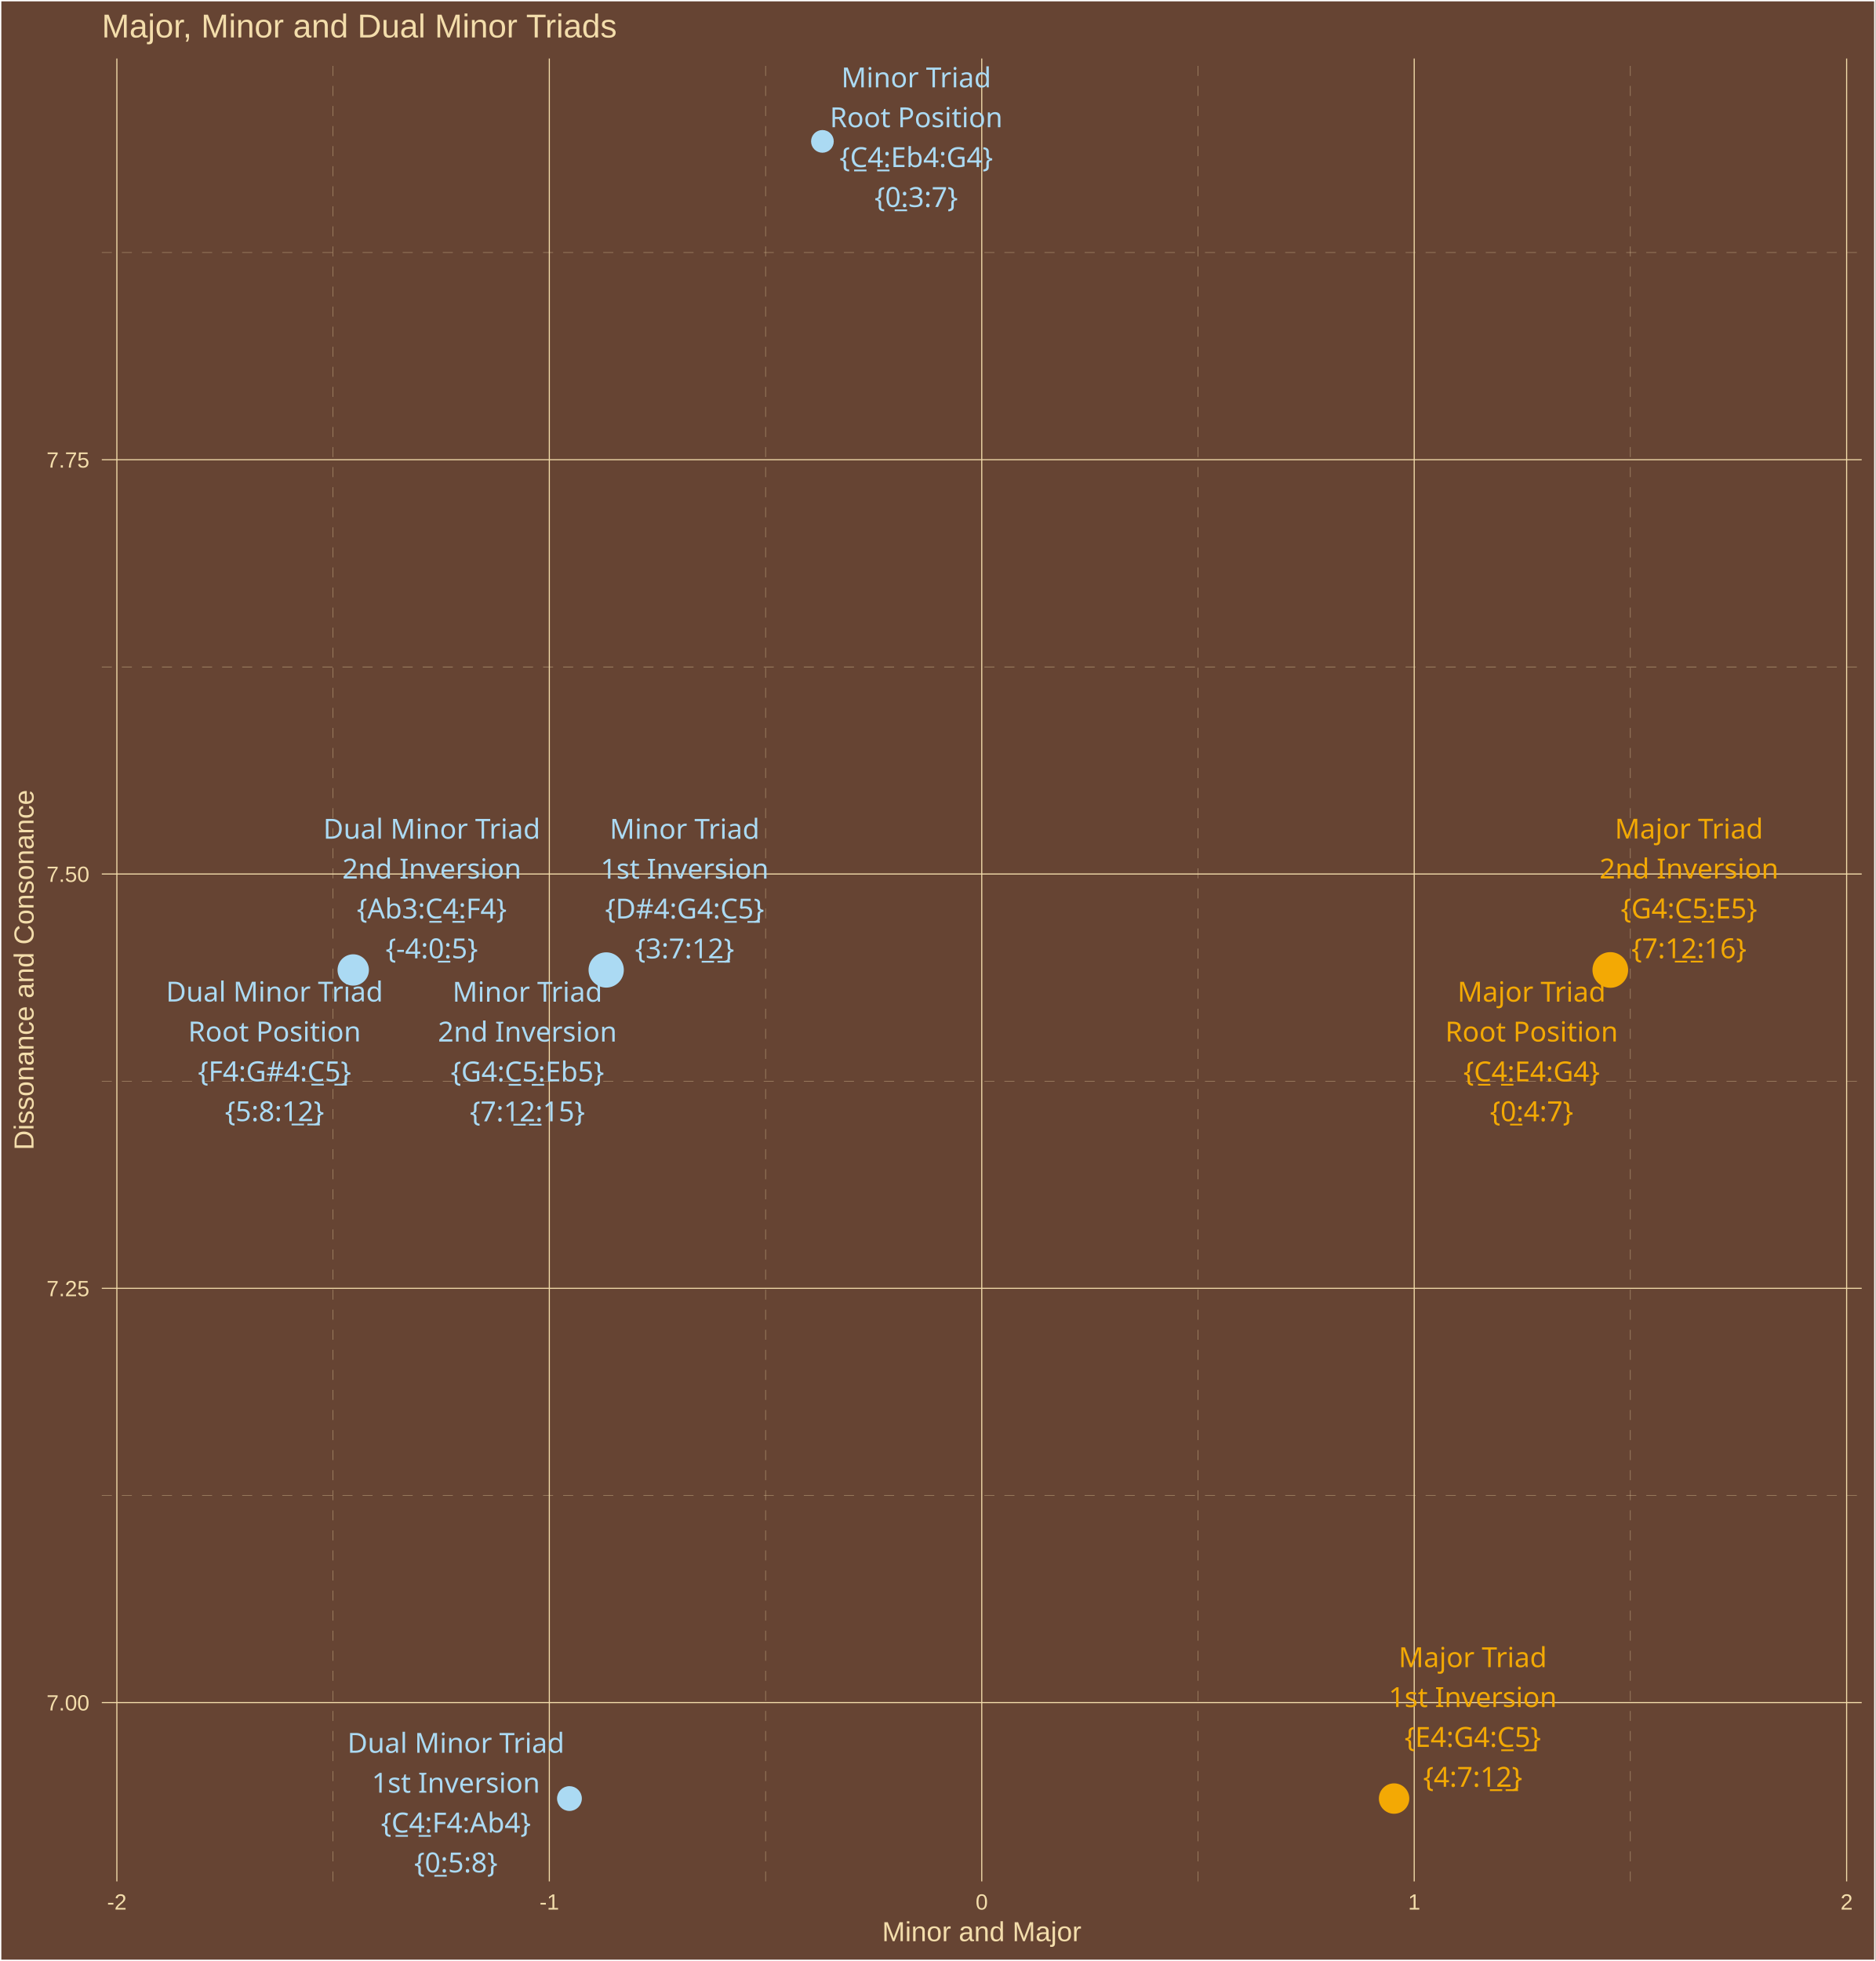
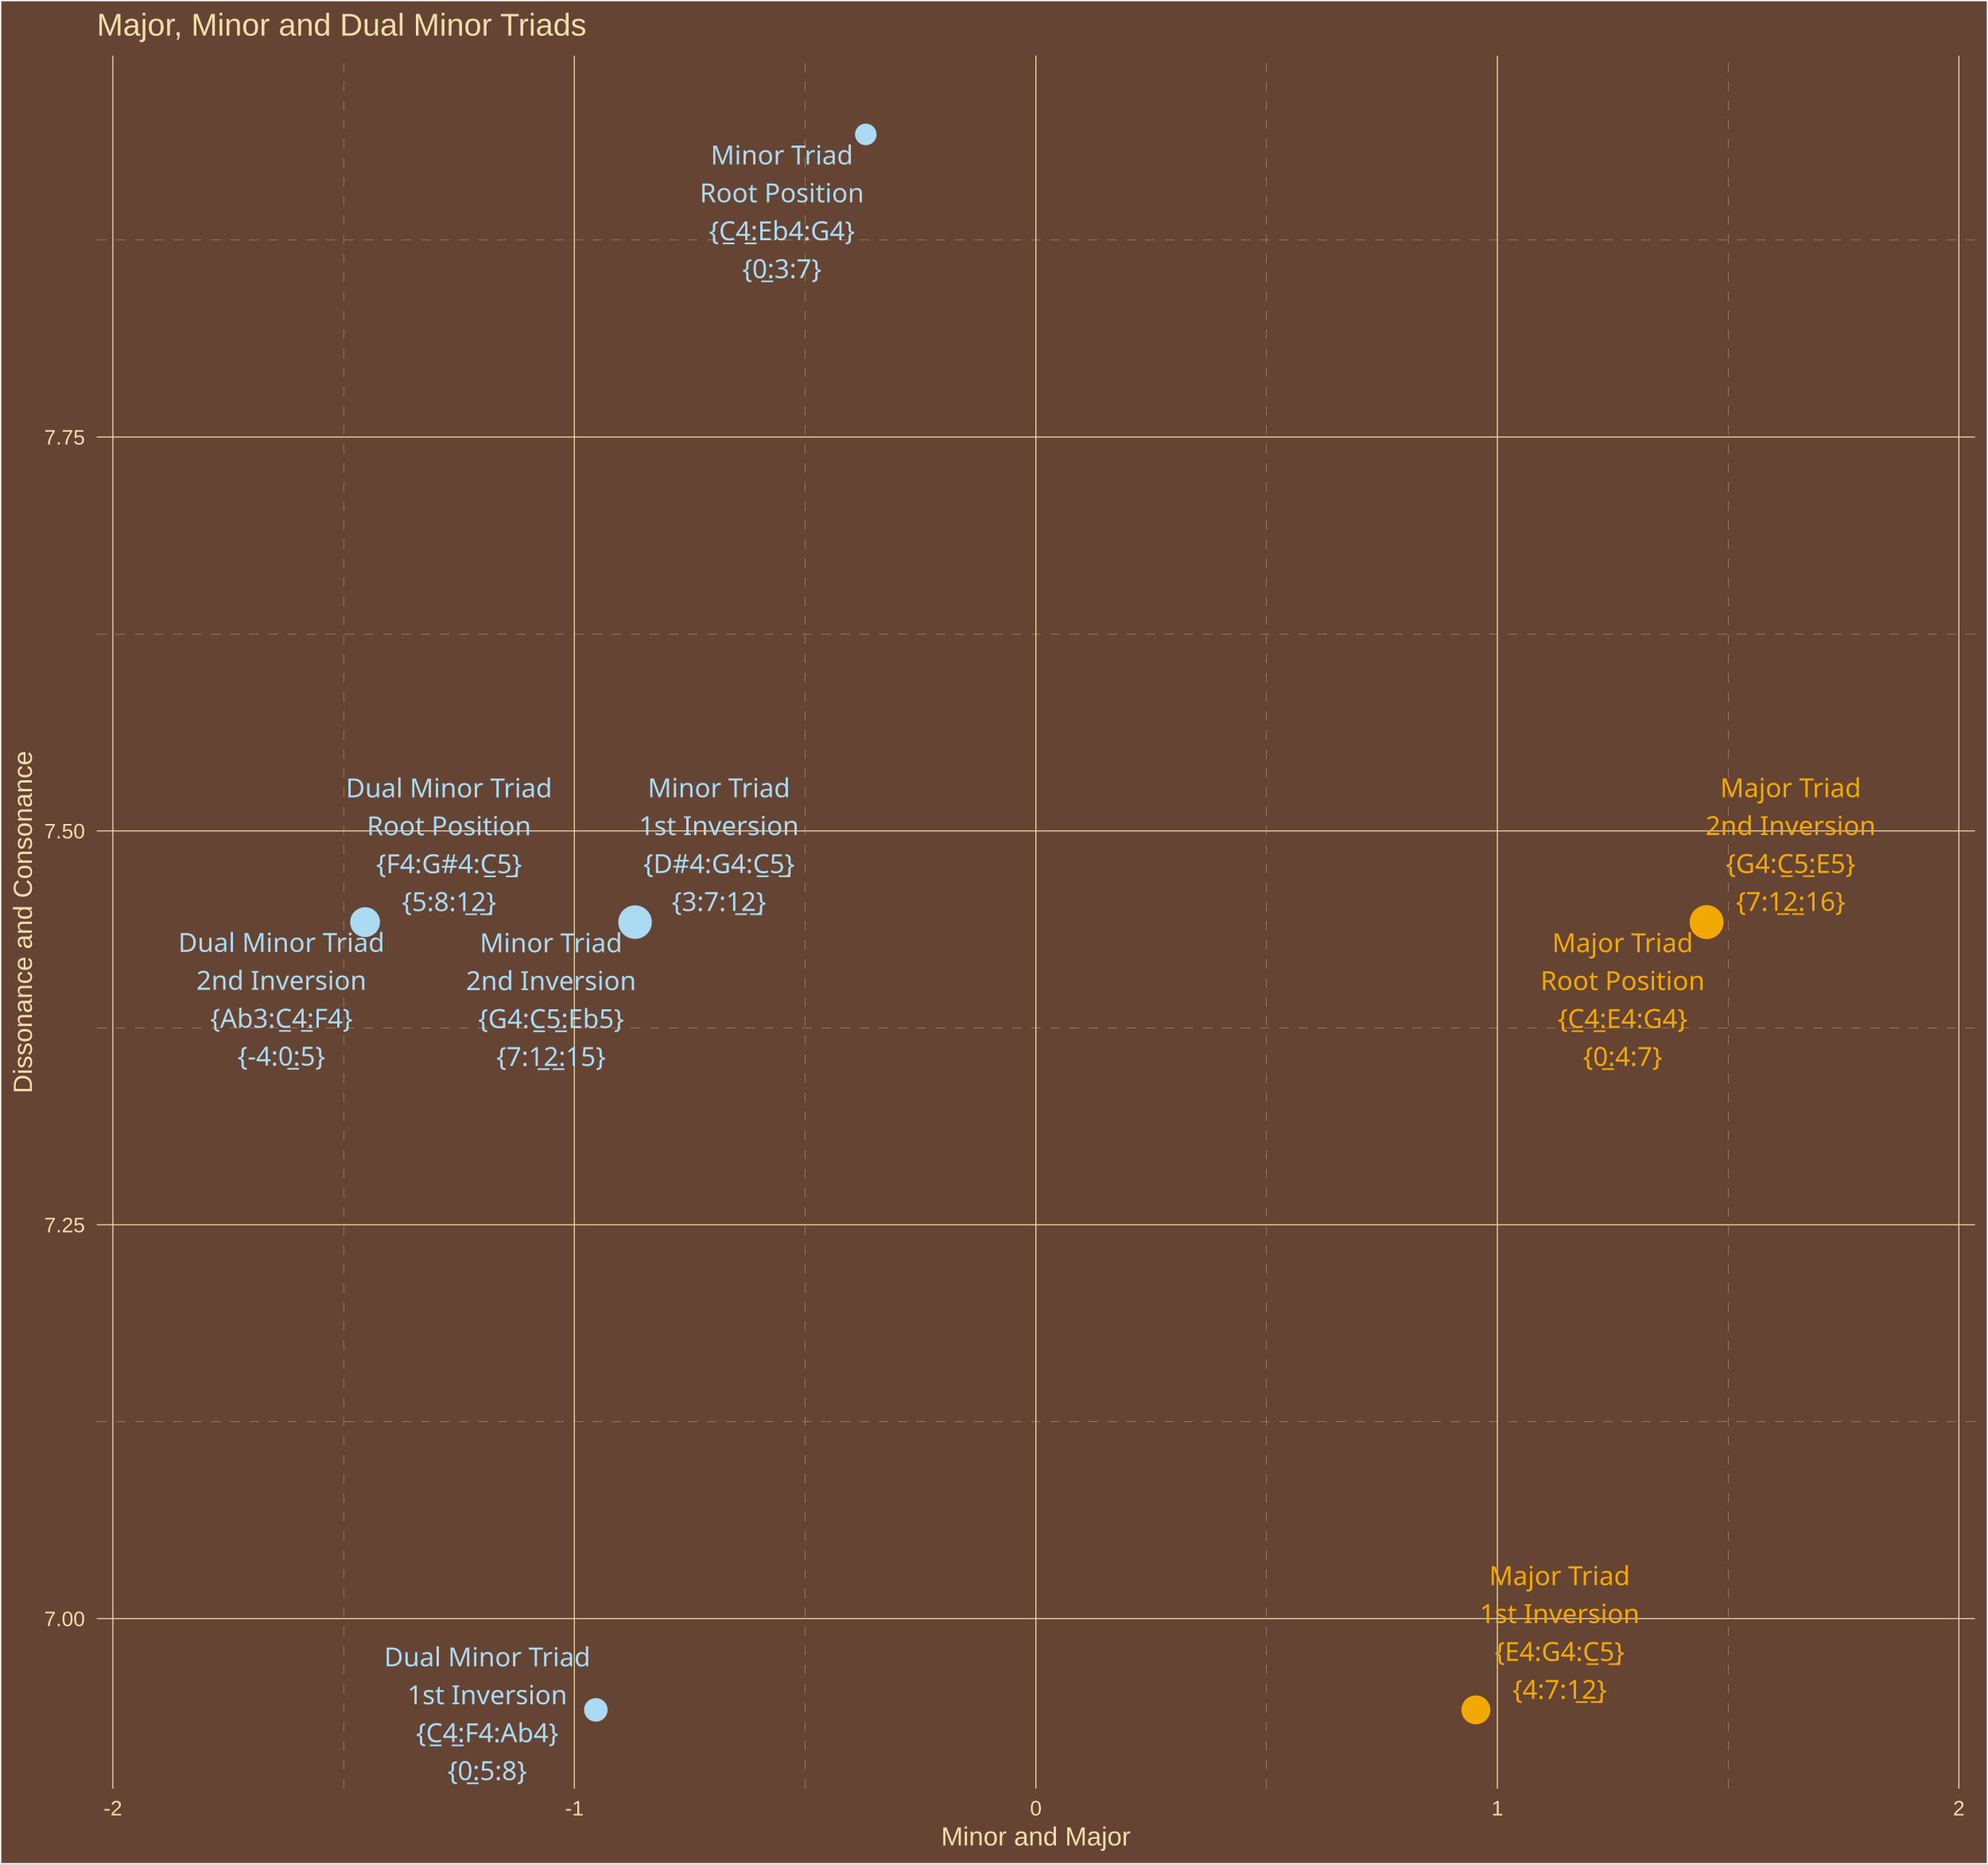
- <svg xmlns="http://www.w3.org/2000/svg" class="svglite" width="748.00pt" height="782.00pt" viewBox="0 0 748.00 782.00">
+ <svg xmlns="http://www.w3.org/2000/svg" class="svglite" width="834.00pt" height="782.00pt" viewBox="0 0 834.00 782.00">
  <defs>
    <style type="text/css">
    .svglite line, .svglite polyline, .svglite polygon, .svglite path, .svglite rect, .svglite circle {
      fill: none;
      stroke: #000000;
      stroke-linecap: round;
      stroke-linejoin: round;
      stroke-miterlimit: 10.00;
    }
    .svglite text {
      white-space: pre;
    }
  </style>
  </defs>
  <rect width="100%" height="100%" style="stroke: none; fill: #664433;" />
  <defs>
-     <clipPath id="cpMC4wMHw3NDguMDB8MC4wMHw3ODIuMDA=">
-       <rect x="0.00" y="0.00" width="748.00" height="782.00" />
+     <clipPath id="cpMC4wMHw4MzQuMDB8MC4wMHw3ODIuMDA=">
+       <rect x="0.00" y="0.00" width="834.00" height="782.00" />
    </clipPath>
  </defs>
-   <g clip-path="url(#cpMC4wMHw3NDguMDB8MC4wMHw3ODIuMDA=)">
-     <rect x="0.00" y="0" width="748.00" height="782.00" style="stroke-width: 1.07; stroke: #FFFFFF; fill: #664433;" />
+   <g clip-path="url(#cpMC4wMHw4MzQuMDB8MC4wMHw3ODIuMDA=)">
+     <rect x="0.00" y="0" width="834.00" height="782.00" style="stroke-width: 1.07; stroke: #FFFFFF; fill: #664433;" />
  </g>
  <defs>
-     <clipPath id="cpNDAuNjB8NzQyLjUyfDIzLjM0fDc1MC4yNw==">
-       <rect x="40.60" y="23.34" width="701.92" height="726.93" />
+     <clipPath id="cpNDAuNjB8ODI4LjUyfDIzLjM0fDc1MC4yNw==">
+       <rect x="40.60" y="23.34" width="787.92" height="726.93" />
    </clipPath>
  </defs>
-   <g clip-path="url(#cpNDAuNjB8NzQyLjUyfDIzLjM0fDc1MC4yNw==)">
-     <rect x="40.60" y="23.34" width="701.92" height="726.93" style="stroke-width: 1.07; stroke: none; fill: #664433;" />
-     <polyline points="40.60,596.35 742.52,596.35 " style="stroke-width: 0.11; stroke: #F3DDAB; stroke-dasharray: 4.00,4.00; stroke-linecap: butt;" />
-     <polyline points="40.60,431.13 742.52,431.13 " style="stroke-width: 0.11; stroke: #F3DDAB; stroke-dasharray: 4.00,4.00; stroke-linecap: butt;" />
-     <polyline points="40.60,265.92 742.52,265.92 " style="stroke-width: 0.11; stroke: #F3DDAB; stroke-dasharray: 4.00,4.00; stroke-linecap: butt;" />
-     <polyline points="40.60,100.71 742.52,100.71 " style="stroke-width: 0.11; stroke: #F3DDAB; stroke-dasharray: 4.00,4.00; stroke-linecap: butt;" />
-     <polyline points="132.85,750.27 132.85,23.34 " style="stroke-width: 0.11; stroke: #F3DDAB; stroke-dasharray: 4.00,4.00; stroke-linecap: butt;" />
-     <polyline points="305.32,750.27 305.32,23.34 " style="stroke-width: 0.11; stroke: #F3DDAB; stroke-dasharray: 4.00,4.00; stroke-linecap: butt;" />
-     <polyline points="477.80,750.27 477.80,23.34 " style="stroke-width: 0.11; stroke: #F3DDAB; stroke-dasharray: 4.00,4.00; stroke-linecap: butt;" />
-     <polyline points="650.28,750.27 650.28,23.34 " style="stroke-width: 0.11; stroke: #F3DDAB; stroke-dasharray: 4.00,4.00; stroke-linecap: butt;" />
-     <polyline points="40.60,678.95 742.52,678.95 " style="stroke-width: 0.43; stroke: #F3DDAB; stroke-linecap: butt;" />
-     <polyline points="40.60,513.74 742.52,513.74 " style="stroke-width: 0.43; stroke: #F3DDAB; stroke-linecap: butt;" />
-     <polyline points="40.60,348.53 742.52,348.53 " style="stroke-width: 0.43; stroke: #F3DDAB; stroke-linecap: butt;" />
-     <polyline points="40.60,183.32 742.52,183.32 " style="stroke-width: 0.43; stroke: #F3DDAB; stroke-linecap: butt;" />
-     <polyline points="46.61,750.27 46.61,23.34 " style="stroke-width: 0.43; stroke: #F3DDAB; stroke-linecap: butt;" />
-     <polyline points="219.09,750.27 219.09,23.34 " style="stroke-width: 0.43; stroke: #F3DDAB; stroke-linecap: butt;" />
-     <polyline points="391.56,750.27 391.56,23.34 " style="stroke-width: 0.43; stroke: #F3DDAB; stroke-linecap: butt;" />
-     <polyline points="564.04,750.27 564.04,23.34 " style="stroke-width: 0.43; stroke: #F3DDAB; stroke-linecap: butt;" />
-     <polyline points="736.51,750.27 736.51,23.34 " style="stroke-width: 0.43; stroke: #F3DDAB; stroke-linecap: butt;" />
-     <circle cx="642.25" cy="386.80" r="1.95" style="stroke-width: 0.71; stroke: #F3A904; fill: #F3A904;" />
-     <circle cx="556.01" cy="717.22" r="1.95" style="stroke-width: 0.71; stroke: #F3A904; fill: #F3A904;" />
-     <circle cx="642.25" cy="386.80" r="1.95" style="stroke-width: 0.71; stroke: #F3A904; fill: #F3A904;" />
-     <circle cx="328.01" cy="56.38" r="1.95" style="stroke-width: 0.71; stroke: #ABDAF3; fill: #ABDAF3;" />
-     <circle cx="241.77" cy="386.80" r="1.95" style="stroke-width: 0.71; stroke: #ABDAF3; fill: #ABDAF3;" />
-     <circle cx="241.77" cy="386.80" r="1.95" style="stroke-width: 0.71; stroke: #ABDAF3; fill: #ABDAF3;" />
-     <circle cx="140.88" cy="386.80" r="1.95" style="stroke-width: 0.71; stroke: #ABDAF3; fill: #ABDAF3;" />
-     <circle cx="227.12" cy="717.22" r="1.95" style="stroke-width: 0.71; stroke: #ABDAF3; fill: #ABDAF3;" />
-     <circle cx="140.88" cy="386.80" r="1.95" style="stroke-width: 0.71; stroke: #ABDAF3; fill: #ABDAF3;" />
-     <circle cx="642.25" cy="386.80" r="4.31" style="stroke-width: 0.71; stroke: #F3A904; fill: #F3A904;" />
-     <circle cx="556.01" cy="717.22" r="5.71" style="stroke-width: 0.71; stroke: #F3A904; fill: #F3A904;" />
-     <circle cx="642.25" cy="386.80" r="6.76" style="stroke-width: 0.71; stroke: #F3A904; fill: #F3A904;" />
-     <circle cx="328.01" cy="56.38" r="4.17" style="stroke-width: 0.71; stroke: #ABDAF3; fill: #ABDAF3;" />
-     <circle cx="241.77" cy="386.80" r="5.61" style="stroke-width: 0.71; stroke: #ABDAF3; fill: #ABDAF3;" />
-     <circle cx="241.77" cy="386.80" r="6.68" style="stroke-width: 0.71; stroke: #ABDAF3; fill: #ABDAF3;" />
-     <circle cx="140.88" cy="386.80" r="5.90" style="stroke-width: 0.71; stroke: #ABDAF3; fill: #ABDAF3;" />
-     <circle cx="227.12" cy="717.22" r="4.59" style="stroke-width: 0.71; stroke: #ABDAF3; fill: #ABDAF3;" />
-     <circle cx="140.88" cy="386.80" r="1.42" style="stroke-width: 0.71; stroke: #ABDAF3; fill: #ABDAF3;" />
-     <text x="610.86" y="399.42" text-anchor="middle" style="font-size: 11.04px;fill: #F3A904; font-family: &quot;Arial Unicode MS&quot;;" textLength="55.77px" lengthAdjust="spacingAndGlyphs">Major Triad</text>
-     <text x="610.86" y="415.32" text-anchor="middle" style="font-size: 11.04px;fill: #F3A904; font-family: &quot;Arial Unicode MS&quot;;" textLength="65.61px" lengthAdjust="spacingAndGlyphs">Root Position</text>
-     <text x="610.86" y="431.22" text-anchor="middle" style="font-size: 11.04px;fill: #F3A904; font-family: &quot;Arial Unicode MS&quot;;" textLength="55.81px" lengthAdjust="spacingAndGlyphs">{C̲4̲:E4:G4}</text>
-     <text x="610.86" y="447.11" text-anchor="middle" style="font-size: 11.04px;fill: #F3A904; font-family: &quot;Arial Unicode MS&quot;;" textLength="31.91px" lengthAdjust="spacingAndGlyphs">{0̲:4:7}</text>
-     <text x="587.39" y="664.82" text-anchor="middle" style="font-size: 11.04px;fill: #F3A904; font-family: &quot;Arial Unicode MS&quot;;" textLength="55.77px" lengthAdjust="spacingAndGlyphs">Major Triad</text>
-     <text x="587.39" y="680.72" text-anchor="middle" style="font-size: 11.04px;fill: #F3A904; font-family: &quot;Arial Unicode MS&quot;;" textLength="62.54px" lengthAdjust="spacingAndGlyphs">1st Inversion</text>
-     <text x="587.39" y="696.62" text-anchor="middle" style="font-size: 11.04px;fill: #F3A904; font-family: &quot;Arial Unicode MS&quot;;" textLength="55.81px" lengthAdjust="spacingAndGlyphs">{E4:G4:C̲5̲}</text>
-     <text x="587.39" y="712.52" text-anchor="middle" style="font-size: 11.04px;fill: #F3A904; font-family: &quot;Arial Unicode MS&quot;;" textLength="38.04px" lengthAdjust="spacingAndGlyphs">{4:7:1̲2̲}</text>
-     <text x="673.62" y="334.41" text-anchor="middle" style="font-size: 11.04px;fill: #F3A904; font-family: &quot;Arial Unicode MS&quot;;" textLength="55.77px" lengthAdjust="spacingAndGlyphs">Major Triad</text>
-     <text x="673.62" y="350.31" text-anchor="middle" style="font-size: 11.04px;fill: #F3A904; font-family: &quot;Arial Unicode MS&quot;;" textLength="66.23px" lengthAdjust="spacingAndGlyphs">2nd Inversion</text>
-     <text x="673.62" y="366.21" text-anchor="middle" style="font-size: 11.04px;fill: #F3A904; font-family: &quot;Arial Unicode MS&quot;;" textLength="55.81px" lengthAdjust="spacingAndGlyphs">{G4:C̲5̲:E5}</text>
-     <text x="673.62" y="382.11" text-anchor="middle" style="font-size: 11.04px;fill: #F3A904; font-family: &quot;Arial Unicode MS&quot;;" textLength="44.18px" lengthAdjust="spacingAndGlyphs">{7:1̲2̲:16}</text>
-     <text x="365.42" y="34.83" text-anchor="middle" style="font-size: 11.04px;fill: #ABDAF3; font-family: &quot;Arial Unicode MS&quot;;" textLength="55.77px" lengthAdjust="spacingAndGlyphs">Minor Triad</text>
-     <text x="365.42" y="50.73" text-anchor="middle" style="font-size: 11.04px;fill: #ABDAF3; font-family: &quot;Arial Unicode MS&quot;;" textLength="65.61px" lengthAdjust="spacingAndGlyphs">Root Position</text>
-     <text x="365.42" y="66.63" text-anchor="middle" style="font-size: 11.04px;fill: #ABDAF3; font-family: &quot;Arial Unicode MS&quot;;" textLength="61.95px" lengthAdjust="spacingAndGlyphs">{C̲4̲:Eb4:G4}</text>
-     <text x="365.42" y="82.53" text-anchor="middle" style="font-size: 11.04px;fill: #ABDAF3; font-family: &quot;Arial Unicode MS&quot;;" textLength="31.91px" lengthAdjust="spacingAndGlyphs">{0̲:3:7}</text>
-     <text x="273.05" y="334.48" text-anchor="middle" style="font-size: 11.04px;fill: #ABDAF3; font-family: &quot;Arial Unicode MS&quot;;" textLength="55.77px" lengthAdjust="spacingAndGlyphs">Minor Triad</text>
-     <text x="273.05" y="350.38" text-anchor="middle" style="font-size: 11.04px;fill: #ABDAF3; font-family: &quot;Arial Unicode MS&quot;;" textLength="62.54px" lengthAdjust="spacingAndGlyphs">1st Inversion</text>
-     <text x="273.05" y="366.28" text-anchor="middle" style="font-size: 11.04px;fill: #ABDAF3; font-family: &quot;Arial Unicode MS&quot;;" textLength="62.55px" lengthAdjust="spacingAndGlyphs">{D#4:G4:C̲5̲}</text>
-     <text x="273.05" y="382.17" text-anchor="middle" style="font-size: 11.04px;fill: #ABDAF3; font-family: &quot;Arial Unicode MS&quot;;" textLength="38.04px" lengthAdjust="spacingAndGlyphs">{3:7:1̲2̲}</text>
-     <text x="210.35" y="399.45" text-anchor="middle" style="font-size: 11.04px;fill: #ABDAF3; font-family: &quot;Arial Unicode MS&quot;;" textLength="55.77px" lengthAdjust="spacingAndGlyphs">Minor Triad</text>
-     <text x="210.35" y="415.35" text-anchor="middle" style="font-size: 11.04px;fill: #ABDAF3; font-family: &quot;Arial Unicode MS&quot;;" textLength="66.23px" lengthAdjust="spacingAndGlyphs">2nd Inversion</text>
-     <text x="210.35" y="431.25" text-anchor="middle" style="font-size: 11.04px;fill: #ABDAF3; font-family: &quot;Arial Unicode MS&quot;;" textLength="61.95px" lengthAdjust="spacingAndGlyphs">{G4:C̲5̲:Eb5}</text>
-     <text x="210.35" y="447.15" text-anchor="middle" style="font-size: 11.04px;fill: #ABDAF3; font-family: &quot;Arial Unicode MS&quot;;" textLength="44.18px" lengthAdjust="spacingAndGlyphs">{7:1̲2̲:15}</text>
-     <text x="109.49" y="399.39" text-anchor="middle" style="font-size: 11.04px;fill: #ABDAF3; font-family: &quot;Arial Unicode MS&quot;;" textLength="81.52px" lengthAdjust="spacingAndGlyphs">Dual Minor Triad</text>
-     <text x="109.49" y="415.29" text-anchor="middle" style="font-size: 11.04px;fill: #ABDAF3; font-family: &quot;Arial Unicode MS&quot;;" textLength="65.61px" lengthAdjust="spacingAndGlyphs">Root Position</text>
-     <text x="109.49" y="431.18" text-anchor="middle" style="font-size: 11.04px;fill: #ABDAF3; font-family: &quot;Arial Unicode MS&quot;;" textLength="61.33px" lengthAdjust="spacingAndGlyphs">{F4:G#4:C̲5̲}</text>
-     <text x="109.49" y="447.08" text-anchor="middle" style="font-size: 11.04px;fill: #ABDAF3; font-family: &quot;Arial Unicode MS&quot;;" textLength="38.04px" lengthAdjust="spacingAndGlyphs">{5:8:1̲2̲}</text>
-     <text x="181.83" y="698.97" text-anchor="middle" style="font-size: 11.04px;fill: #ABDAF3; font-family: &quot;Arial Unicode MS&quot;;" textLength="81.52px" lengthAdjust="spacingAndGlyphs">Dual Minor Triad</text>
-     <text x="181.83" y="714.87" text-anchor="middle" style="font-size: 11.04px;fill: #ABDAF3; font-family: &quot;Arial Unicode MS&quot;;" textLength="62.54px" lengthAdjust="spacingAndGlyphs">1st Inversion</text>
-     <text x="181.83" y="730.76" text-anchor="middle" style="font-size: 11.04px;fill: #ABDAF3; font-family: &quot;Arial Unicode MS&quot;;" textLength="60.11px" lengthAdjust="spacingAndGlyphs">{C̲4̲:F4:Ab4}</text>
-     <text x="181.83" y="746.66" text-anchor="middle" style="font-size: 11.04px;fill: #ABDAF3; font-family: &quot;Arial Unicode MS&quot;;" textLength="31.91px" lengthAdjust="spacingAndGlyphs">{0̲:5:8}</text>
-     <text x="172.20" y="334.45" text-anchor="middle" style="font-size: 11.04px;fill: #ABDAF3; font-family: &quot;Arial Unicode MS&quot;;" textLength="81.52px" lengthAdjust="spacingAndGlyphs">Dual Minor Triad</text>
-     <text x="172.20" y="350.35" text-anchor="middle" style="font-size: 11.04px;fill: #ABDAF3; font-family: &quot;Arial Unicode MS&quot;;" textLength="66.23px" lengthAdjust="spacingAndGlyphs">2nd Inversion</text>
-     <text x="172.20" y="366.25" text-anchor="middle" style="font-size: 11.04px;fill: #ABDAF3; font-family: &quot;Arial Unicode MS&quot;;" textLength="60.11px" lengthAdjust="spacingAndGlyphs">{Ab3:C̲4̲:F4}</text>
-     <text x="172.20" y="382.15" text-anchor="middle" style="font-size: 11.04px;fill: #ABDAF3; font-family: &quot;Arial Unicode MS&quot;;" textLength="35.58px" lengthAdjust="spacingAndGlyphs">{-4:0̲:5}</text>
+   <g clip-path="url(#cpNDAuNjB8ODI4LjUyfDIzLjM0fDc1MC4yNw==)">
+     <rect x="40.60" y="23.34" width="787.92" height="726.93" style="stroke-width: 1.07; stroke: none; fill: #664433;" />
+     <polyline points="40.60,596.35 828.52,596.35 " style="stroke-width: 0.11; stroke: #F3DDAB; stroke-dasharray: 4.00,4.00; stroke-linecap: butt;" />
+     <polyline points="40.60,431.13 828.52,431.13 " style="stroke-width: 0.11; stroke: #F3DDAB; stroke-dasharray: 4.00,4.00; stroke-linecap: butt;" />
+     <polyline points="40.60,265.92 828.52,265.92 " style="stroke-width: 0.11; stroke: #F3DDAB; stroke-dasharray: 4.00,4.00; stroke-linecap: butt;" />
+     <polyline points="40.60,100.71 828.52,100.71 " style="stroke-width: 0.11; stroke: #F3DDAB; stroke-dasharray: 4.00,4.00; stroke-linecap: butt;" />
+     <polyline points="144.15,750.27 144.15,23.34 " style="stroke-width: 0.11; stroke: #F3DDAB; stroke-dasharray: 4.00,4.00; stroke-linecap: butt;" />
+     <polyline points="337.76,750.27 337.76,23.34 " style="stroke-width: 0.11; stroke: #F3DDAB; stroke-dasharray: 4.00,4.00; stroke-linecap: butt;" />
+     <polyline points="531.37,750.27 531.37,23.34 " style="stroke-width: 0.11; stroke: #F3DDAB; stroke-dasharray: 4.00,4.00; stroke-linecap: butt;" />
+     <polyline points="724.97,750.27 724.97,23.34 " style="stroke-width: 0.11; stroke: #F3DDAB; stroke-dasharray: 4.00,4.00; stroke-linecap: butt;" />
+     <polyline points="40.60,678.95 828.52,678.95 " style="stroke-width: 0.43; stroke: #F3DDAB; stroke-linecap: butt;" />
+     <polyline points="40.60,513.74 828.52,513.74 " style="stroke-width: 0.43; stroke: #F3DDAB; stroke-linecap: butt;" />
+     <polyline points="40.60,348.53 828.52,348.53 " style="stroke-width: 0.43; stroke: #F3DDAB; stroke-linecap: butt;" />
+     <polyline points="40.60,183.32 828.52,183.32 " style="stroke-width: 0.43; stroke: #F3DDAB; stroke-linecap: butt;" />
+     <polyline points="47.35,750.27 47.35,23.34 " style="stroke-width: 0.43; stroke: #F3DDAB; stroke-linecap: butt;" />
+     <polyline points="240.95,750.27 240.95,23.34 " style="stroke-width: 0.43; stroke: #F3DDAB; stroke-linecap: butt;" />
+     <polyline points="434.56,750.27 434.56,23.34 " style="stroke-width: 0.43; stroke: #F3DDAB; stroke-linecap: butt;" />
+     <polyline points="628.17,750.27 628.17,23.34 " style="stroke-width: 0.43; stroke: #F3DDAB; stroke-linecap: butt;" />
+     <polyline points="821.78,750.27 821.78,23.34 " style="stroke-width: 0.43; stroke: #F3DDAB; stroke-linecap: butt;" />
+     <circle cx="715.96" cy="386.80" r="1.95" style="stroke-width: 0.71; stroke: #F3A904; fill: #F3A904;" />
+     <circle cx="619.16" cy="717.22" r="1.95" style="stroke-width: 0.71; stroke: #F3A904; fill: #F3A904;" />
+     <circle cx="715.96" cy="386.80" r="1.95" style="stroke-width: 0.71; stroke: #F3A904; fill: #F3A904;" />
+     <circle cx="363.22" cy="56.38" r="1.95" style="stroke-width: 0.71; stroke: #ABDAF3; fill: #ABDAF3;" />
+     <circle cx="266.42" cy="386.80" r="1.95" style="stroke-width: 0.71; stroke: #ABDAF3; fill: #ABDAF3;" />
+     <circle cx="266.42" cy="386.80" r="1.95" style="stroke-width: 0.71; stroke: #ABDAF3; fill: #ABDAF3;" />
+     <circle cx="153.16" cy="386.80" r="1.95" style="stroke-width: 0.71; stroke: #ABDAF3; fill: #ABDAF3;" />
+     <circle cx="249.97" cy="717.22" r="1.95" style="stroke-width: 0.71; stroke: #ABDAF3; fill: #ABDAF3;" />
+     <circle cx="153.16" cy="386.80" r="1.95" style="stroke-width: 0.71; stroke: #ABDAF3; fill: #ABDAF3;" />
+     <circle cx="715.96" cy="386.80" r="4.31" style="stroke-width: 0.71; stroke: #F3A904; fill: #F3A904;" />
+     <circle cx="619.16" cy="717.22" r="5.71" style="stroke-width: 0.71; stroke: #F3A904; fill: #F3A904;" />
+     <circle cx="715.96" cy="386.80" r="6.76" style="stroke-width: 0.71; stroke: #F3A904; fill: #F3A904;" />
+     <circle cx="363.22" cy="56.38" r="4.17" style="stroke-width: 0.71; stroke: #ABDAF3; fill: #ABDAF3;" />
+     <circle cx="266.42" cy="386.80" r="5.61" style="stroke-width: 0.71; stroke: #ABDAF3; fill: #ABDAF3;" />
+     <circle cx="266.42" cy="386.80" r="6.68" style="stroke-width: 0.71; stroke: #ABDAF3; fill: #ABDAF3;" />
+     <circle cx="153.16" cy="386.80" r="5.90" style="stroke-width: 0.71; stroke: #ABDAF3; fill: #ABDAF3;" />
+     <circle cx="249.97" cy="717.22" r="4.59" style="stroke-width: 0.71; stroke: #ABDAF3; fill: #ABDAF3;" />
+     <circle cx="153.16" cy="386.80" r="1.42" style="stroke-width: 0.71; stroke: #ABDAF3; fill: #ABDAF3;" />
+     <text x="680.72" y="399.40" text-anchor="middle" style="font-size: 11.04px;fill: #F3A904; font-family: &quot;Arial Unicode MS&quot;;" textLength="55.77px" lengthAdjust="spacingAndGlyphs">Major Triad</text>
+     <text x="680.72" y="415.30" text-anchor="middle" style="font-size: 11.04px;fill: #F3A904; font-family: &quot;Arial Unicode MS&quot;;" textLength="65.61px" lengthAdjust="spacingAndGlyphs">Root Position</text>
+     <text x="680.72" y="431.19" text-anchor="middle" style="font-size: 11.04px;fill: #F3A904; font-family: &quot;Arial Unicode MS&quot;;" textLength="55.81px" lengthAdjust="spacingAndGlyphs">{C̲4̲:E4:G4}</text>
+     <text x="680.72" y="447.09" text-anchor="middle" style="font-size: 11.04px;fill: #F3A904; font-family: &quot;Arial Unicode MS&quot;;" textLength="31.91px" lengthAdjust="spacingAndGlyphs">{0̲:4:7}</text>
+     <text x="654.28" y="664.91" text-anchor="middle" style="font-size: 11.04px;fill: #F3A904; font-family: &quot;Arial Unicode MS&quot;;" textLength="55.77px" lengthAdjust="spacingAndGlyphs">Major Triad</text>
+     <text x="654.28" y="680.80" text-anchor="middle" style="font-size: 11.04px;fill: #F3A904; font-family: &quot;Arial Unicode MS&quot;;" textLength="62.54px" lengthAdjust="spacingAndGlyphs">1st Inversion</text>
+     <text x="654.28" y="696.70" text-anchor="middle" style="font-size: 11.04px;fill: #F3A904; font-family: &quot;Arial Unicode MS&quot;;" textLength="55.81px" lengthAdjust="spacingAndGlyphs">{E4:G4:C̲5̲}</text>
+     <text x="654.28" y="712.60" text-anchor="middle" style="font-size: 11.04px;fill: #F3A904; font-family: &quot;Arial Unicode MS&quot;;" textLength="38.04px" lengthAdjust="spacingAndGlyphs">{4:7:1̲2̲}</text>
+     <text x="751.20" y="334.39" text-anchor="middle" style="font-size: 11.04px;fill: #F3A904; font-family: &quot;Arial Unicode MS&quot;;" textLength="55.77px" lengthAdjust="spacingAndGlyphs">Major Triad</text>
+     <text x="751.20" y="350.29" text-anchor="middle" style="font-size: 11.04px;fill: #F3A904; font-family: &quot;Arial Unicode MS&quot;;" textLength="66.23px" lengthAdjust="spacingAndGlyphs">2nd Inversion</text>
+     <text x="751.20" y="366.18" text-anchor="middle" style="font-size: 11.04px;fill: #F3A904; font-family: &quot;Arial Unicode MS&quot;;" textLength="55.81px" lengthAdjust="spacingAndGlyphs">{G4:C̲5̲:E5}</text>
+     <text x="751.20" y="382.08" text-anchor="middle" style="font-size: 11.04px;fill: #F3A904; font-family: &quot;Arial Unicode MS&quot;;" textLength="44.18px" lengthAdjust="spacingAndGlyphs">{7:1̲2̲:16}</text>
+     <text x="328.01" y="68.97" text-anchor="middle" style="font-size: 11.04px;fill: #ABDAF3; font-family: &quot;Arial Unicode MS&quot;;" textLength="55.77px" lengthAdjust="spacingAndGlyphs">Minor Triad</text>
+     <text x="328.01" y="84.86" text-anchor="middle" style="font-size: 11.04px;fill: #ABDAF3; font-family: &quot;Arial Unicode MS&quot;;" textLength="65.61px" lengthAdjust="spacingAndGlyphs">Root Position</text>
+     <text x="328.01" y="100.76" text-anchor="middle" style="font-size: 11.04px;fill: #ABDAF3; font-family: &quot;Arial Unicode MS&quot;;" textLength="61.95px" lengthAdjust="spacingAndGlyphs">{C̲4̲:Eb4:G4}</text>
+     <text x="328.01" y="116.66" text-anchor="middle" style="font-size: 11.04px;fill: #ABDAF3; font-family: &quot;Arial Unicode MS&quot;;" textLength="31.91px" lengthAdjust="spacingAndGlyphs">{0̲:3:7}</text>
+     <text x="301.61" y="334.42" text-anchor="middle" style="font-size: 11.04px;fill: #ABDAF3; font-family: &quot;Arial Unicode MS&quot;;" textLength="55.77px" lengthAdjust="spacingAndGlyphs">Minor Triad</text>
+     <text x="301.61" y="350.31" text-anchor="middle" style="font-size: 11.04px;fill: #ABDAF3; font-family: &quot;Arial Unicode MS&quot;;" textLength="62.54px" lengthAdjust="spacingAndGlyphs">1st Inversion</text>
+     <text x="301.61" y="366.21" text-anchor="middle" style="font-size: 11.04px;fill: #ABDAF3; font-family: &quot;Arial Unicode MS&quot;;" textLength="62.55px" lengthAdjust="spacingAndGlyphs">{D#4:G4:C̲5̲}</text>
+     <text x="301.61" y="382.11" text-anchor="middle" style="font-size: 11.04px;fill: #ABDAF3; font-family: &quot;Arial Unicode MS&quot;;" textLength="38.04px" lengthAdjust="spacingAndGlyphs">{3:7:1̲2̲}</text>
+     <text x="231.18" y="399.43" text-anchor="middle" style="font-size: 11.04px;fill: #ABDAF3; font-family: &quot;Arial Unicode MS&quot;;" textLength="55.77px" lengthAdjust="spacingAndGlyphs">Minor Triad</text>
+     <text x="231.18" y="415.32" text-anchor="middle" style="font-size: 11.04px;fill: #ABDAF3; font-family: &quot;Arial Unicode MS&quot;;" textLength="66.23px" lengthAdjust="spacingAndGlyphs">2nd Inversion</text>
+     <text x="231.18" y="431.22" text-anchor="middle" style="font-size: 11.04px;fill: #ABDAF3; font-family: &quot;Arial Unicode MS&quot;;" textLength="61.95px" lengthAdjust="spacingAndGlyphs">{G4:C̲5̲:Eb5}</text>
+     <text x="231.18" y="447.12" text-anchor="middle" style="font-size: 11.04px;fill: #ABDAF3; font-family: &quot;Arial Unicode MS&quot;;" textLength="44.18px" lengthAdjust="spacingAndGlyphs">{7:1̲2̲:15}</text>
+     <text x="188.36" y="334.46" text-anchor="middle" style="font-size: 11.04px;fill: #ABDAF3; font-family: &quot;Arial Unicode MS&quot;;" textLength="81.52px" lengthAdjust="spacingAndGlyphs">Dual Minor Triad</text>
+     <text x="188.36" y="350.36" text-anchor="middle" style="font-size: 11.04px;fill: #ABDAF3; font-family: &quot;Arial Unicode MS&quot;;" textLength="65.61px" lengthAdjust="spacingAndGlyphs">Root Position</text>
+     <text x="188.36" y="366.26" text-anchor="middle" style="font-size: 11.04px;fill: #ABDAF3; font-family: &quot;Arial Unicode MS&quot;;" textLength="61.33px" lengthAdjust="spacingAndGlyphs">{F4:G#4:C̲5̲}</text>
+     <text x="188.36" y="382.15" text-anchor="middle" style="font-size: 11.04px;fill: #ABDAF3; font-family: &quot;Arial Unicode MS&quot;;" textLength="38.04px" lengthAdjust="spacingAndGlyphs">{5:8:1̲2̲}</text>
+     <text x="204.42" y="698.97" text-anchor="middle" style="font-size: 11.04px;fill: #ABDAF3; font-family: &quot;Arial Unicode MS&quot;;" textLength="81.52px" lengthAdjust="spacingAndGlyphs">Dual Minor Triad</text>
+     <text x="204.42" y="714.87" text-anchor="middle" style="font-size: 11.04px;fill: #ABDAF3; font-family: &quot;Arial Unicode MS&quot;;" textLength="62.54px" lengthAdjust="spacingAndGlyphs">1st Inversion</text>
+     <text x="204.42" y="730.77" text-anchor="middle" style="font-size: 11.04px;fill: #ABDAF3; font-family: &quot;Arial Unicode MS&quot;;" textLength="60.11px" lengthAdjust="spacingAndGlyphs">{C̲4̲:F4:Ab4}</text>
+     <text x="204.42" y="746.67" text-anchor="middle" style="font-size: 11.04px;fill: #ABDAF3; font-family: &quot;Arial Unicode MS&quot;;" textLength="31.91px" lengthAdjust="spacingAndGlyphs">{0̲:5:8}</text>
+     <text x="118.05" y="399.28" text-anchor="middle" style="font-size: 11.04px;fill: #ABDAF3; font-family: &quot;Arial Unicode MS&quot;;" textLength="81.52px" lengthAdjust="spacingAndGlyphs">Dual Minor Triad</text>
+     <text x="118.05" y="415.17" text-anchor="middle" style="font-size: 11.04px;fill: #ABDAF3; font-family: &quot;Arial Unicode MS&quot;;" textLength="66.23px" lengthAdjust="spacingAndGlyphs">2nd Inversion</text>
+     <text x="118.05" y="431.07" text-anchor="middle" style="font-size: 11.04px;fill: #ABDAF3; font-family: &quot;Arial Unicode MS&quot;;" textLength="60.11px" lengthAdjust="spacingAndGlyphs">{Ab3:C̲4̲:F4}</text>
+     <text x="118.05" y="446.97" text-anchor="middle" style="font-size: 11.04px;fill: #ABDAF3; font-family: &quot;Arial Unicode MS&quot;;" textLength="35.58px" lengthAdjust="spacingAndGlyphs">{-4:0̲:5}</text>
  </g>
-   <g clip-path="url(#cpMC4wMHw3NDguMDB8MC4wMHw3ODIuMDA=)">
+   <g clip-path="url(#cpMC4wMHw4MzQuMDB8MC4wMHw3ODIuMDA=)">
    <text x="35.67" y="682.10" text-anchor="end" style="font-size: 8.80px;fill: #F3DDAB; font-family: &quot;Arial&quot;;" textLength="17.13px" lengthAdjust="spacingAndGlyphs">7.00</text>
    <text x="35.67" y="516.89" text-anchor="end" style="font-size: 8.80px;fill: #F3DDAB; font-family: &quot;Arial&quot;;" textLength="17.13px" lengthAdjust="spacingAndGlyphs">7.25</text>
    <text x="35.67" y="351.68" text-anchor="end" style="font-size: 8.80px;fill: #F3DDAB; font-family: &quot;Arial&quot;;" textLength="17.13px" lengthAdjust="spacingAndGlyphs">7.50</text>
    <text x="35.67" y="186.47" text-anchor="end" style="font-size: 8.80px;fill: #F3DDAB; font-family: &quot;Arial&quot;;" textLength="17.13px" lengthAdjust="spacingAndGlyphs">7.75</text>
-     <text x="46.61" y="761.50" text-anchor="middle" style="font-size: 8.80px;fill: #F3DDAB; font-family: &quot;Arial&quot;;" textLength="7.83px" lengthAdjust="spacingAndGlyphs">-2</text>
-     <text x="219.09" y="761.50" text-anchor="middle" style="font-size: 8.80px;fill: #F3DDAB; font-family: &quot;Arial&quot;;" textLength="7.83px" lengthAdjust="spacingAndGlyphs">-1</text>
-     <text x="391.56" y="761.50" text-anchor="middle" style="font-size: 8.80px;fill: #F3DDAB; font-family: &quot;Arial&quot;;" textLength="4.90px" lengthAdjust="spacingAndGlyphs">0</text>
-     <text x="564.04" y="761.50" text-anchor="middle" style="font-size: 8.80px;fill: #F3DDAB; font-family: &quot;Arial&quot;;" textLength="4.90px" lengthAdjust="spacingAndGlyphs">1</text>
-     <text x="736.51" y="761.50" text-anchor="middle" style="font-size: 8.80px;fill: #F3DDAB; font-family: &quot;Arial&quot;;" textLength="4.90px" lengthAdjust="spacingAndGlyphs">2</text>
-     <text x="391.56" y="774.09" text-anchor="middle" style="font-size: 11.00px;fill: #F3DDAB; font-family: &quot;Arial&quot;;" textLength="79.49px" lengthAdjust="spacingAndGlyphs">Minor and Major</text>
+     <text x="47.35" y="761.50" text-anchor="middle" style="font-size: 8.80px;fill: #F3DDAB; font-family: &quot;Arial&quot;;" textLength="7.83px" lengthAdjust="spacingAndGlyphs">-2</text>
+     <text x="240.95" y="761.50" text-anchor="middle" style="font-size: 8.80px;fill: #F3DDAB; font-family: &quot;Arial&quot;;" textLength="7.83px" lengthAdjust="spacingAndGlyphs">-1</text>
+     <text x="434.56" y="761.50" text-anchor="middle" style="font-size: 8.80px;fill: #F3DDAB; font-family: &quot;Arial&quot;;" textLength="4.90px" lengthAdjust="spacingAndGlyphs">0</text>
+     <text x="628.17" y="761.50" text-anchor="middle" style="font-size: 8.80px;fill: #F3DDAB; font-family: &quot;Arial&quot;;" textLength="4.90px" lengthAdjust="spacingAndGlyphs">1</text>
+     <text x="821.78" y="761.50" text-anchor="middle" style="font-size: 8.80px;fill: #F3DDAB; font-family: &quot;Arial&quot;;" textLength="4.90px" lengthAdjust="spacingAndGlyphs">2</text>
+     <text x="434.56" y="774.09" text-anchor="middle" style="font-size: 11.00px;fill: #F3DDAB; font-family: &quot;Arial&quot;;" textLength="79.49px" lengthAdjust="spacingAndGlyphs">Minor and Major</text>
    <text transform="translate(13.37,386.80) rotate(-90)" text-anchor="middle" style="font-size: 11.00px;fill: #F3DDAB; font-family: &quot;Arial&quot;;" textLength="143.73px" lengthAdjust="spacingAndGlyphs">Dissonance and Consonance</text>
    <text x="40.60" y="14.94" style="font-size: 13.20px;fill: #F3DDAB; font-family: &quot;Arial&quot;;" textLength="206.73px" lengthAdjust="spacingAndGlyphs">Major, Minor and Dual Minor Triads</text>
  </g>
</svg>
